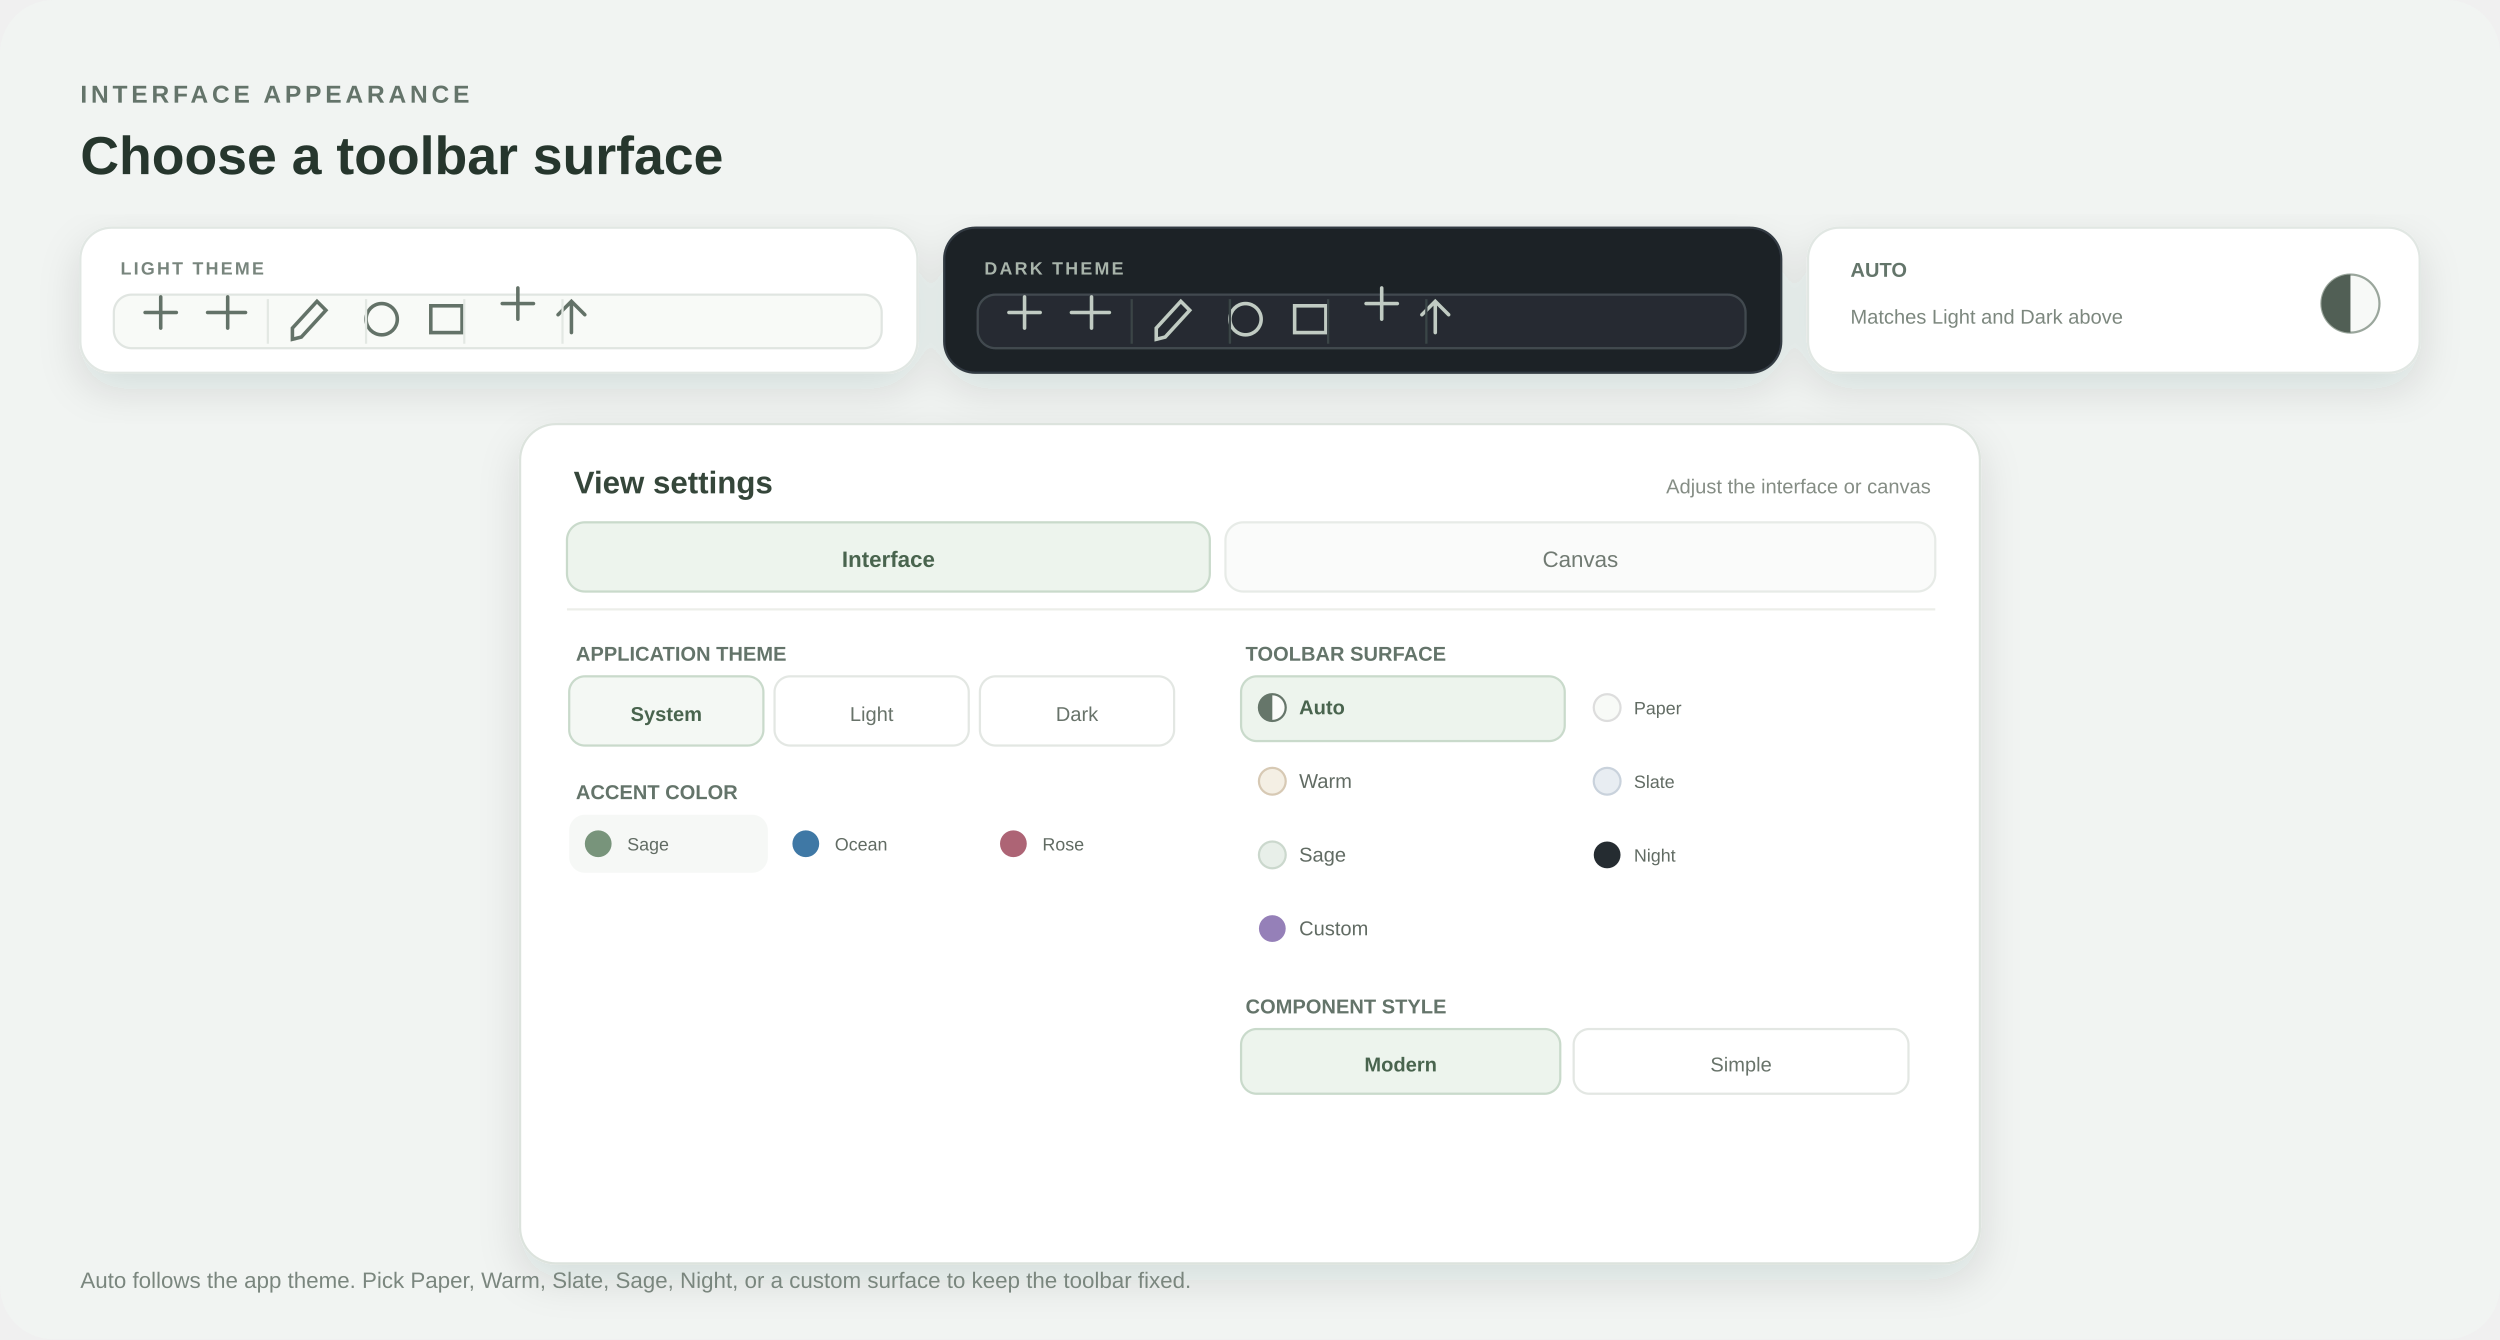
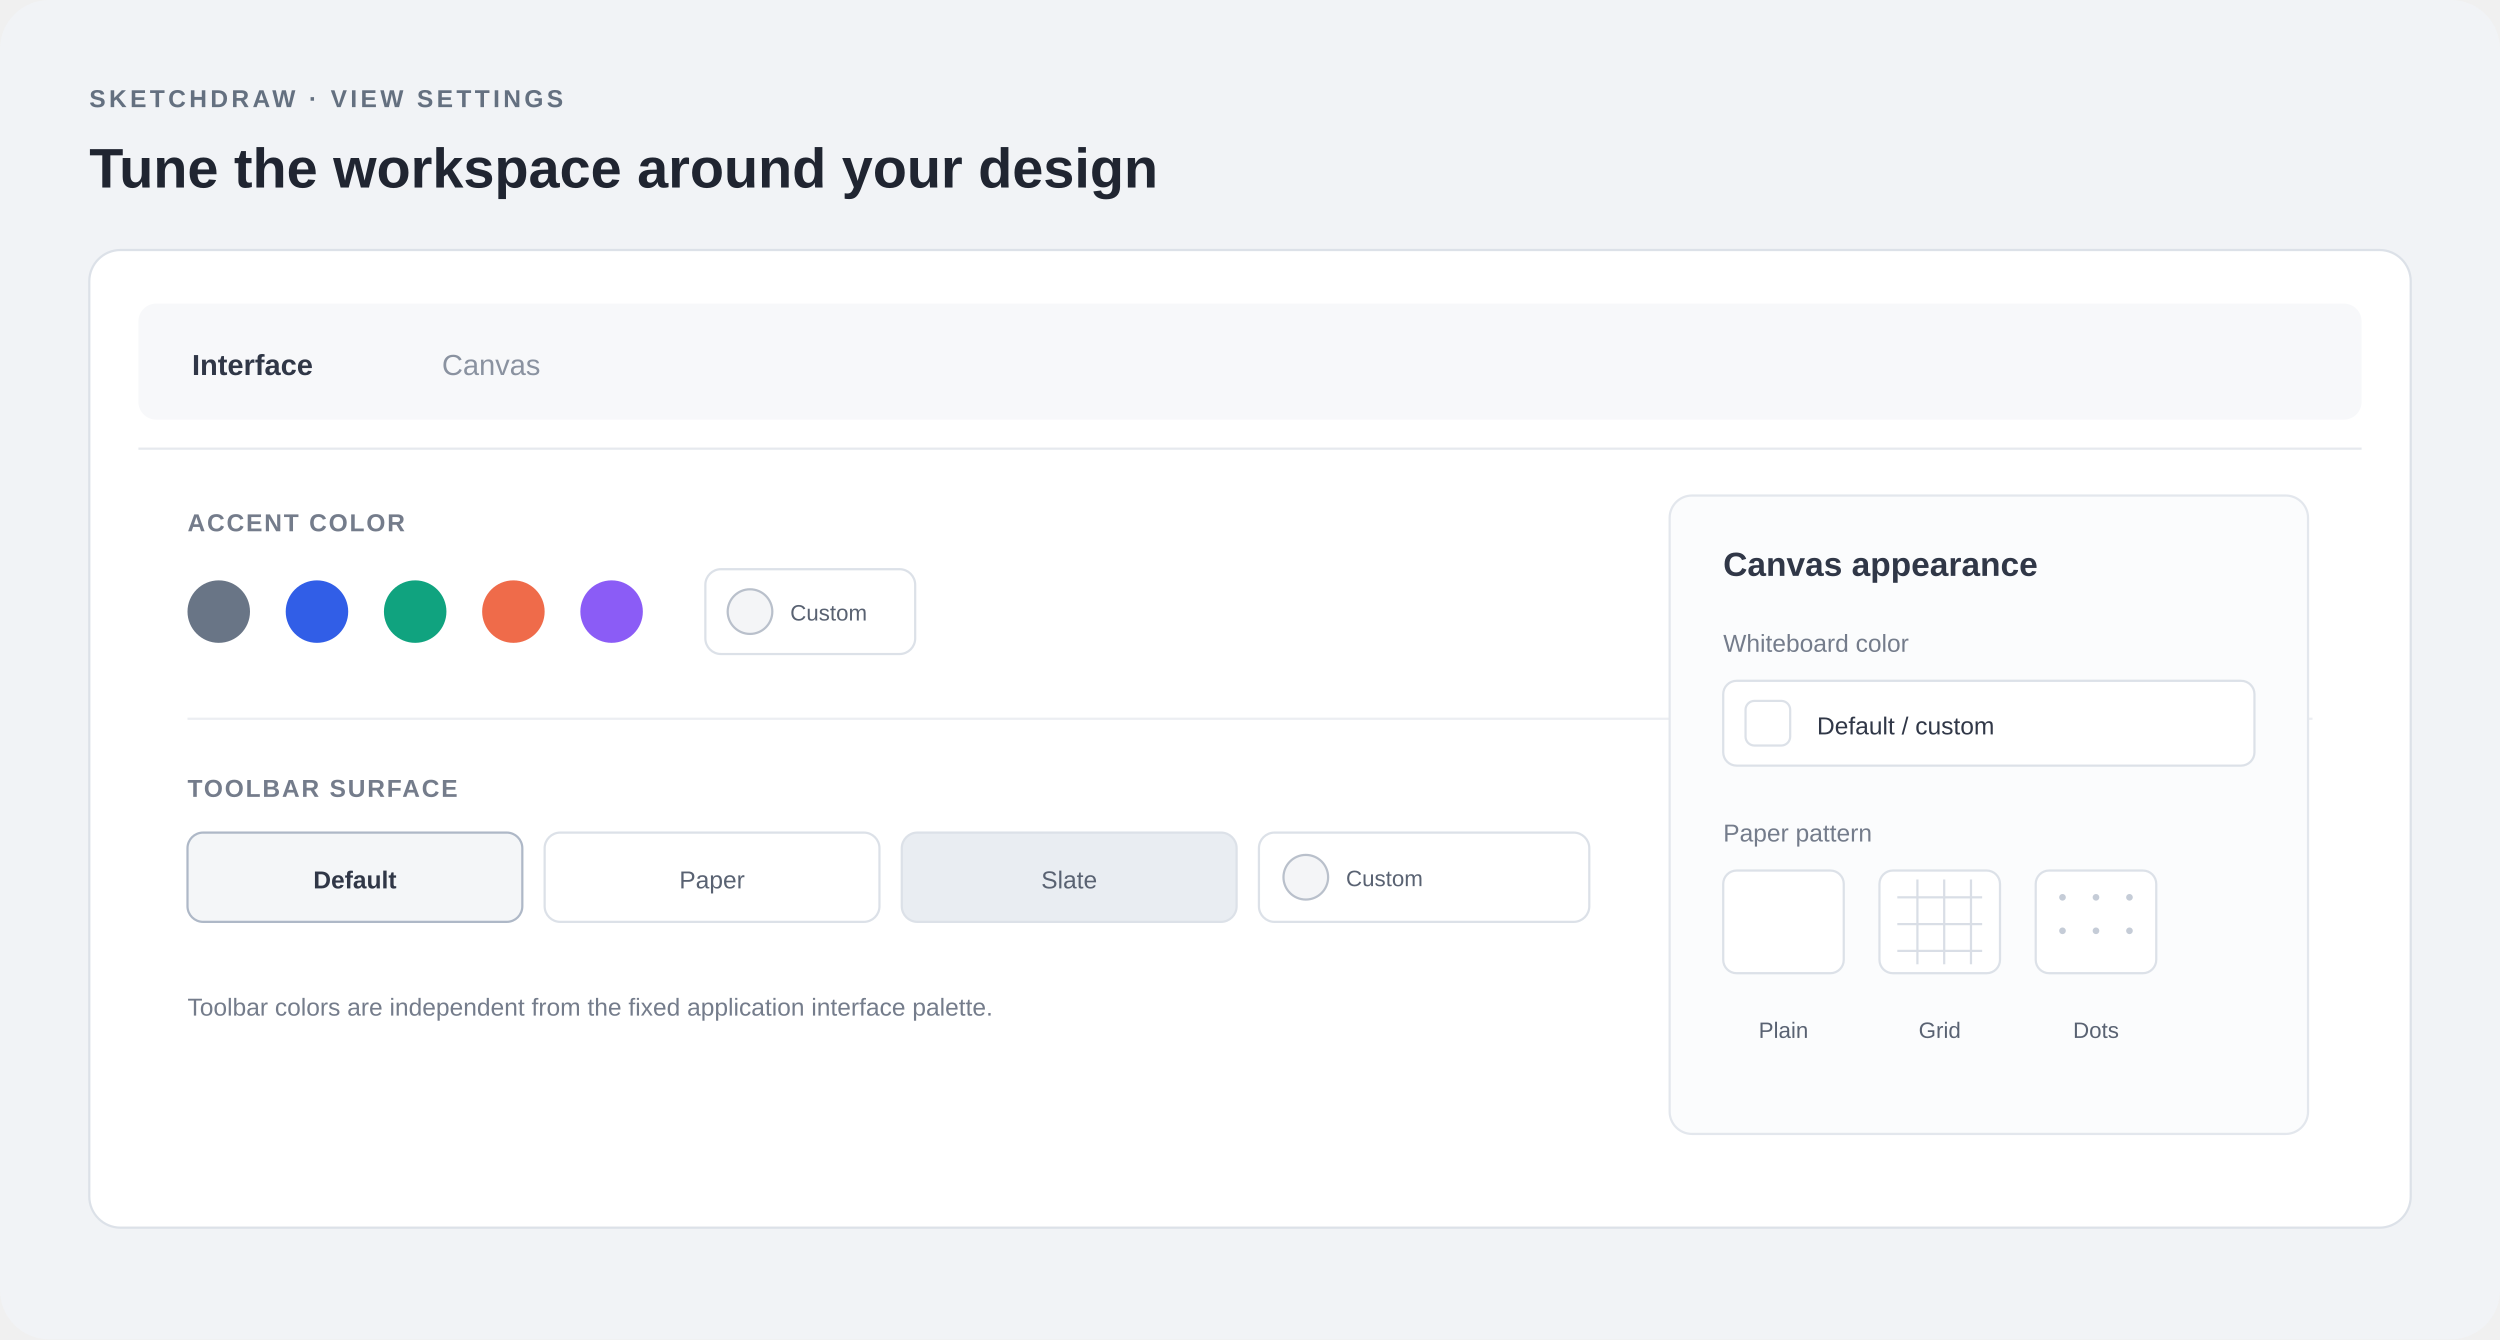
<svg xmlns="http://www.w3.org/2000/svg" viewBox="0 0 1120 600" role="img" aria-labelledby="title desc">
-   <defs>
-     <filter id="surface-shadow" x="-20%" y="-20%" width="145%" height="155%">
-       <feDropShadow dx="0" dy="7" stdDeviation="9" flood-color="#20302b" flood-opacity=".12" />
-     </filter>
-   </defs>
-   <rect width="1120" height="600" rx="24" fill="#f1f4f2" />
-   <text x="36" y="46" fill="#64746a" font-family="Segoe UI,Arial,sans-serif" font-size="11" font-weight="700" letter-spacing="1.7">INTERFACE APPEARANCE</text>
-   <text x="36" y="78" fill="#26362d" font-family="Segoe UI,Arial,sans-serif" font-size="24" font-weight="700">Choose a toolbar surface</text>
-   <g filter="url(#surface-shadow)">
-     <rect x="36" y="102" width="375" height="65" rx="14" fill="#fff" stroke="#e1e7e3" />
-     <text x="54" y="123" fill="#78857d" font-family="Segoe UI,Arial,sans-serif" font-size="8" font-weight="700" letter-spacing="1">LIGHT THEME</text>
-     <rect x="51" y="132" width="344" height="24" rx="8" fill="#f8faf7" stroke="#e0e5e1" />
-     <g fill="none" stroke="#647267" stroke-width="1.6" stroke-linecap="round">
-       <path d="M65 140h14m-7-7v14m21-7h17m-8-7v14" />
-       <path d="M131 147l11-12 4 4-11 12-4 1z" />
-       <circle cx="171" cy="143" r="7" />
-       <path d="M193 137h14v12h-14zM225 136h14m-7-7v14m24 6v-14m-6 6 6-6 6 6" />
-     </g>
-     <path d="M120 134v20m44-20v20m44-20v20m44-20v20" stroke="#e3e8e3" />
-     <rect x="423" y="102" width="375" height="65" rx="14" fill="#1d2228" stroke="#333a42" />
-     <text x="441" y="123" fill="#a8b4aa" font-family="Segoe UI,Arial,sans-serif" font-size="8" font-weight="700" letter-spacing="1">DARK THEME</text>
-     <rect x="438" y="132" width="344" height="24" rx="8" fill="#252c31" stroke="#424a50" />
-     <g fill="none" stroke="#c1cbc3" stroke-width="1.6" stroke-linecap="round">
-       <path d="M452 140h14m-7-7v14m21-7h17m-8-7v14" />
-       <path d="M518 147l11-12 4 4-11 12-4 1z" />
-       <circle cx="558" cy="143" r="7" />
-       <path d="M580 137h14v12h-14zM612 136h14m-7-7v14m24 6v-14m-6 6 6-6 6 6" />
-     </g>
-     <path d="M507 134v20m44-20v20m44-20v20m44-20v20" stroke="#3b4447" />
-     <rect x="810" y="102" width="274" height="65" rx="14" fill="#fff" stroke="#e1e7e3" />
-     <text x="829" y="124" fill="#64746a" font-family="Segoe UI,Arial,sans-serif" font-size="9" font-weight="700">AUTO</text>
-     <text x="829" y="145" fill="#7c877e" font-family="Segoe UI,Arial,sans-serif" font-size="9">Matches Light and Dark above</text>
-     <circle cx="1053" cy="136" r="13" fill="#f7f9f7" stroke="#9aa69c" />
-     <path d="M1053 123a13 13 0 0 0 0 26z" fill="#515e54" />
-   </g>
-   <rect x="233" y="190" width="654" height="376" rx="16" fill="#fff" stroke="#dce3dd" filter="url(#surface-shadow)" />
-   <text x="257" y="221" fill="#35463a" font-family="Segoe UI,Arial,sans-serif" font-size="14" font-weight="700">View settings</text>
-   <text x="865" y="221" text-anchor="end" fill="#858d85" font-family="Segoe UI,Arial,sans-serif" font-size="9">Adjust the interface or canvas</text>
-   <rect x="254" y="234" width="288" height="31" rx="8" fill="#edf4ed" stroke="#c9dacb" />
-   <text x="398" y="254" text-anchor="middle" fill="#49644e" font-family="Segoe UI,Arial,sans-serif" font-size="10" font-weight="650">Interface</text>
-   <rect x="549" y="234" width="318" height="31" rx="8" fill="#fafbfa" stroke="#e7ebe7" />
-   <text x="708" y="254" text-anchor="middle" fill="#707a72" font-family="Segoe UI,Arial,sans-serif" font-size="10">Canvas</text>
-   <path d="M254 273h613" stroke="#eceee9" />
-   <g font-family="Segoe UI,Arial,sans-serif">
-     <text x="258" y="296" fill="#64746a" font-size="9" font-weight="700">APPLICATION THEME</text>
-     <rect x="255" y="303" width="87" height="31" rx="7" fill="#f4f8f4" stroke="#c9dacb" />
-     <text x="298.5" y="323" text-anchor="middle" fill="#49644e" font-size="9" font-weight="600">System</text>
-     <rect x="347" y="303" width="87" height="31" rx="7" fill="#fff" stroke="#e3e7e3" />
-     <text x="390.5" y="323" text-anchor="middle" fill="#68736a" font-size="9">Light</text>
-     <rect x="439" y="303" width="87" height="31" rx="7" fill="#fff" stroke="#e3e7e3" />
-     <text x="482.5" y="323" text-anchor="middle" fill="#68736a" font-size="9">Dark</text>
-     <text x="258" y="358" fill="#64746a" font-size="9" font-weight="700">ACCENT COLOR</text>
-     <g>
-       <rect x="255" y="365" width="89" height="26" rx="7" fill="#f6f8f6" />
-       <circle cx="268" cy="378" r="6" fill="#78947b" />
-       <text x="281" y="381" fill="#616b63" font-size="8">Sage</text>
-       <rect x="348" y="365" width="89" height="26" rx="7" fill="#fff" />
-       <circle cx="361" cy="378" r="6" fill="#3f78a5" />
-       <text x="374" y="381" fill="#616b63" font-size="8">Ocean</text>
-       <rect x="441" y="365" width="85" height="26" rx="7" fill="#fff" />
-       <circle cx="454" cy="378" r="6" fill="#ad6475" />
-       <text x="467" y="381" fill="#616b63" font-size="8">Rose</text>
-     </g>
-     <text x="558" y="296" fill="#64746a" font-size="9" font-weight="700">TOOLBAR SURFACE</text>
-     <g>
-       <rect x="556" y="303" width="145" height="29" rx="7" fill="#edf4ed" stroke="#c9dacb" />
-       <circle cx="570" cy="317" r="6" fill="#fafbf9" stroke="#66766a" />
-       <path d="M570 311a6 6 0 0 0 0 12z" fill="#66766a" />
-       <text x="582" y="320" fill="#49644e" font-size="9" font-weight="650">Auto</text>
-       <rect x="706" y="303" width="149" height="29" rx="7" fill="#fff" />
-       <circle cx="720" cy="317" r="6" fill="#f8faf7" stroke="#ddd" />
-       <text x="732" y="320" fill="#616b63" font-size="8">Paper</text>
-       <rect x="556" y="336" width="145" height="29" rx="7" fill="#fff" />
-       <circle cx="570" cy="350" r="6" fill="#f4efe4" stroke="#d7c9b4" />
-       <text x="582" y="353" fill="#616b63" font-size="9">Warm</text>
-       <rect x="706" y="336" width="149" height="29" rx="7" fill="#fff" />
-       <circle cx="720" cy="350" r="6" fill="#e8edf2" stroke="#c9d2dc" />
-       <text x="732" y="353" fill="#616b63" font-size="8">Slate</text>
-       <rect x="556" y="369" width="145" height="29" rx="7" fill="#fff" />
-       <circle cx="570" cy="383" r="6" fill="#e8efe9" stroke="#cbd8cd" />
-       <text x="582" y="386" fill="#616b63" font-size="9">Sage</text>
-       <rect x="706" y="369" width="149" height="29" rx="7" fill="#fff" />
-       <circle cx="720" cy="383" r="6" fill="#252c31" />
-       <text x="732" y="386" fill="#616b63" font-size="8">Night</text>
-       <rect x="556" y="402" width="299" height="29" rx="7" fill="#fff" />
-       <circle cx="570" cy="416" r="6" fill="#9580b8" stroke-dasharray="2 1" />
-       <text x="582" y="419" fill="#616b63" font-size="9">Custom</text>
-     </g>
-     <text x="558" y="454" fill="#64746a" font-size="9" font-weight="700">COMPONENT STYLE</text>
-     <rect x="556" y="461" width="143" height="29" rx="7" fill="#edf4ed" stroke="#c9dacb" />
-     <text x="627.5" y="480" text-anchor="middle" fill="#49644e" font-size="9" font-weight="600">Modern</text>
-     <rect x="705" y="461" width="150" height="29" rx="7" fill="#fff" stroke="#e3e7e3" />
-     <text x="780" y="480" text-anchor="middle" fill="#68736a" font-size="9">Simple</text>
-   </g>
-   <text x="36" y="577" fill="#7a867e" font-family="Segoe UI,Arial,sans-serif" font-size="10">Auto follows the app theme. Pick Paper, Warm, Slate, Sage, Night, or a custom surface to keep the toolbar fixed.</text>
+   <rect width="1120" height="600" rx="22" fill="#f1f3f6" />
+   <text x="40" y="48" fill="#647080" font-family="Segoe UI,Arial,sans-serif" font-size="11" font-weight="700" letter-spacing="1.5">SKETCHDRAW · VIEW SETTINGS</text>
+   <text x="40" y="84" fill="#202531" font-family="Segoe UI,Arial,sans-serif" font-size="25" font-weight="700">Tune the workspace around your design</text>
+   <rect x="40" y="112" width="1040" height="438" rx="14" fill="#fff" stroke="#dce1e8" />
+   <rect x="62" y="136" width="996" height="52" rx="8" fill="#f7f8fa" />
+   <text x="86" y="168" fill="#303747" font-family="Segoe UI,Arial,sans-serif" font-size="13" font-weight="650">Interface</text>
+   <text x="198" y="168" fill="#8a92a0" font-family="Segoe UI,Arial,sans-serif" font-size="13">Canvas</text>
+   <path d="M62 201h996" stroke="#e6e9ee" />
+   <text x="84" y="238" fill="#747c8b" font-family="Segoe UI,Arial,sans-serif" font-size="11" font-weight="700" letter-spacing=".8">ACCENT COLOR</text>
+   <circle cx="98" cy="274" r="14" fill="#697586" />
+   <circle cx="142" cy="274" r="14" fill="#315ee7" />
+   <circle cx="186" cy="274" r="14" fill="#10a37f" />
+   <circle cx="230" cy="274" r="14" fill="#ef6b4a" />
+   <circle cx="274" cy="274" r="14" fill="#8b5cf6" />
+   <rect x="316" y="255" width="94" height="38" rx="7" fill="#fff" stroke="#dce1e8" />
+   <circle cx="336" cy="274" r="10" fill="#f4f5f7" stroke="#b9c0cb" />
+   <text x="354" y="278" fill="#596272" font-family="Segoe UI,Arial,sans-serif" font-size="10">Custom</text>
+   <path d="M84 322h952" stroke="#eceef2" />
+   <text x="84" y="357" fill="#747c8b" font-family="Segoe UI,Arial,sans-serif" font-size="11" font-weight="700" letter-spacing=".8">TOOLBAR SURFACE</text>
+   <rect x="84" y="373" width="150" height="40" rx="7" fill="#f4f6f8" stroke="#aeb8c7" />
+   <text x="159" y="398" text-anchor="middle" fill="#303747" font-family="Segoe UI,Arial,sans-serif" font-size="11" font-weight="600">Default</text>
+   <rect x="244" y="373" width="150" height="40" rx="7" fill="#fff" stroke="#dce1e8" />
+   <text x="319" y="398" text-anchor="middle" fill="#596272" font-family="Segoe UI,Arial,sans-serif" font-size="11">Paper</text>
+   <rect x="404" y="373" width="150" height="40" rx="7" fill="#e9edf2" stroke="#dce1e8" />
+   <text x="479" y="398" text-anchor="middle" fill="#596272" font-family="Segoe UI,Arial,sans-serif" font-size="11">Slate</text>
+   <rect x="564" y="373" width="148" height="40" rx="7" fill="#fff" stroke="#dce1e8" />
+   <circle cx="585" cy="393" r="10" fill="#f4f5f7" stroke="#b9c0cb" />
+   <text x="603" y="397" fill="#596272" font-family="Segoe UI,Arial,sans-serif" font-size="10">Custom</text>
+   <text x="84" y="455" fill="#747c8b" font-family="Segoe UI,Arial,sans-serif" font-size="11">Toolbar colors are independent from the fixed application interface palette.</text>
+   <rect x="748" y="222" width="286" height="286" rx="10" fill="#fbfcfd" stroke="#e3e7ed" />
+   <text x="772" y="258" fill="#303747" font-family="Segoe UI,Arial,sans-serif" font-size="15" font-weight="650">Canvas appearance</text>
+   <text x="772" y="292" fill="#747c8b" font-family="Segoe UI,Arial,sans-serif" font-size="11">Whiteboard color</text>
+   <rect x="772" y="305" width="238" height="38" rx="6" fill="#fff" stroke="#dce1e8" />
+   <rect x="782" y="314" width="20" height="20" rx="4" fill="#fff" stroke="#dce1e8" />
+   <text x="814" y="329" fill="#303747" font-family="Segoe UI,Arial,sans-serif" font-size="11">Default / custom</text>
+   <text x="772" y="377" fill="#747c8b" font-family="Segoe UI,Arial,sans-serif" font-size="11">Paper pattern</text>
+   <rect x="772" y="390" width="54" height="46" rx="6" fill="#fff" stroke="#dce1e8" />
+   <text x="799" y="465" text-anchor="middle" fill="#596272" font-family="Segoe UI,Arial,sans-serif" font-size="10">Plain</text>
+   <rect x="842" y="390" width="54" height="46" rx="6" fill="#fff" stroke="#dce1e8" />
+   <path d="M850 402h38m-38 12h38m-38 12h38M859 394v38m12-38v38m12-38v38" stroke="#d9dee6" />
+   <text x="869" y="465" text-anchor="middle" fill="#596272" font-family="Segoe UI,Arial,sans-serif" font-size="10">Grid</text>
+   <rect x="912" y="390" width="54" height="46" rx="6" fill="#fff" stroke="#dce1e8" />
+   <circle cx="924" cy="402" r="1.5" fill="#c5ccd7" />
+   <circle cx="939" cy="402" r="1.5" fill="#c5ccd7" />
+   <circle cx="954" cy="402" r="1.5" fill="#c5ccd7" />
+   <circle cx="924" cy="417" r="1.5" fill="#c5ccd7" />
+   <circle cx="939" cy="417" r="1.5" fill="#c5ccd7" />
+   <circle cx="954" cy="417" r="1.5" fill="#c5ccd7" />
+   <text x="939" y="465" text-anchor="middle" fill="#596272" font-family="Segoe UI,Arial,sans-serif" font-size="10">Dots</text>
</svg>
